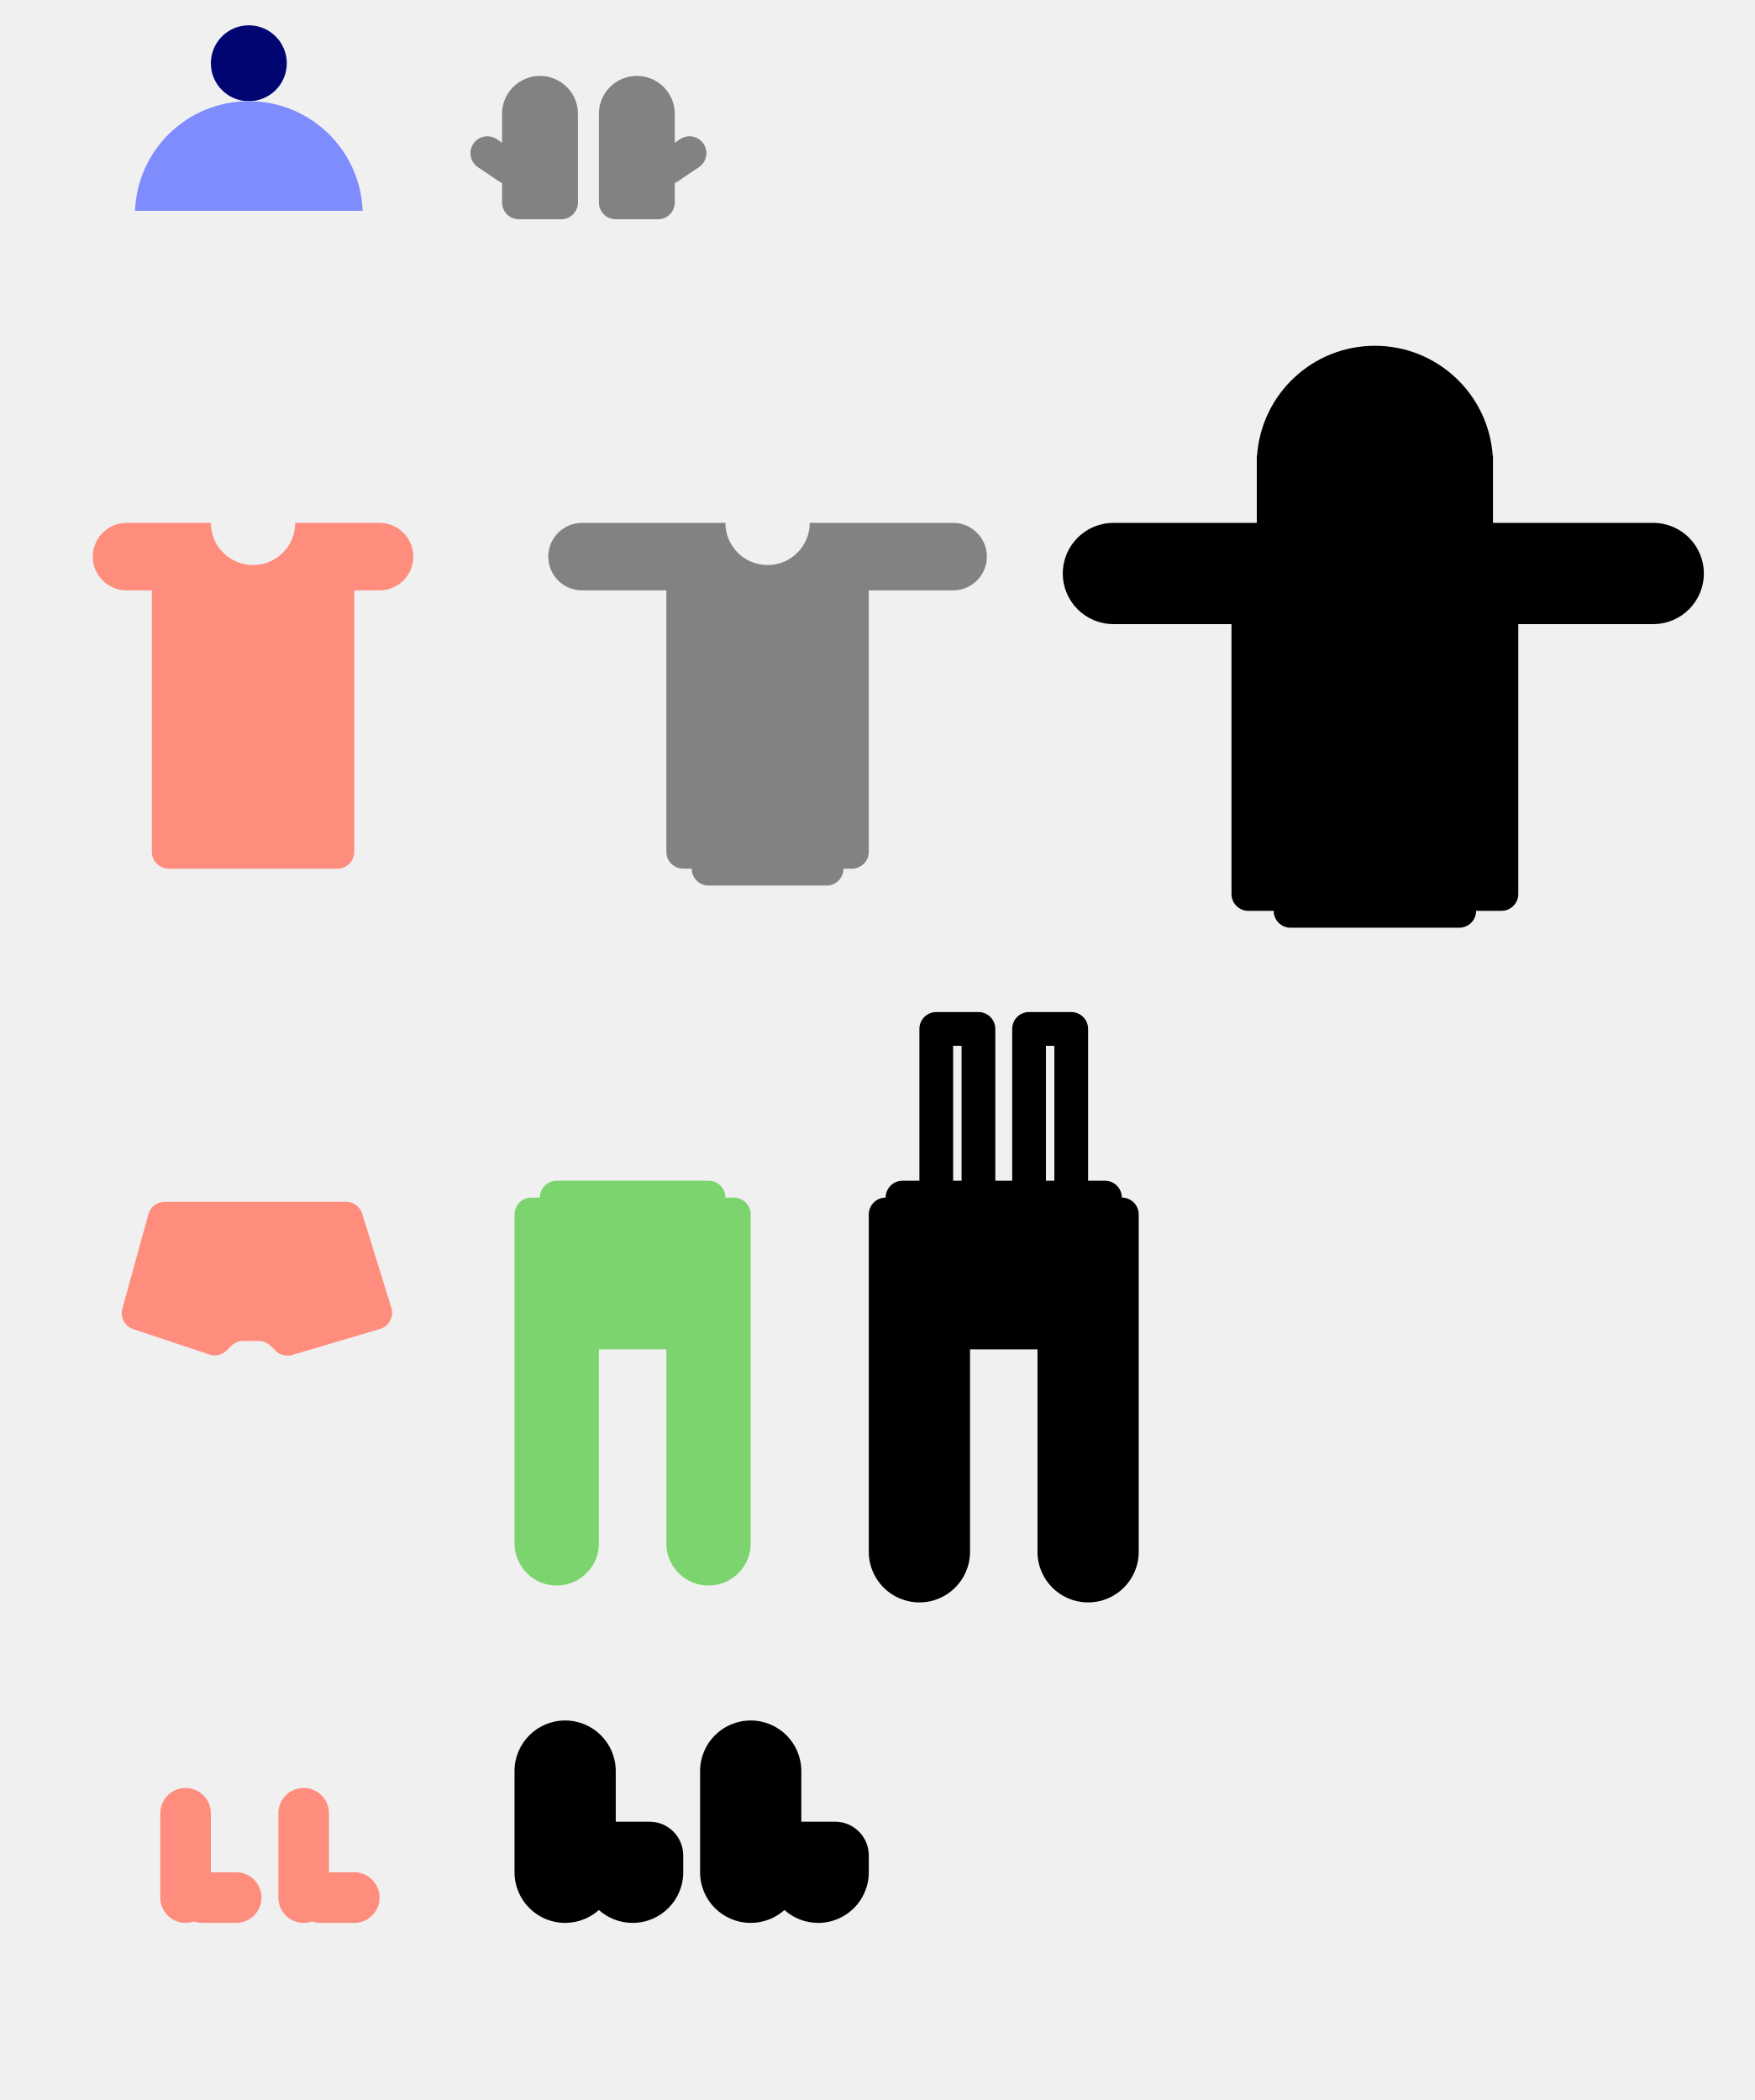
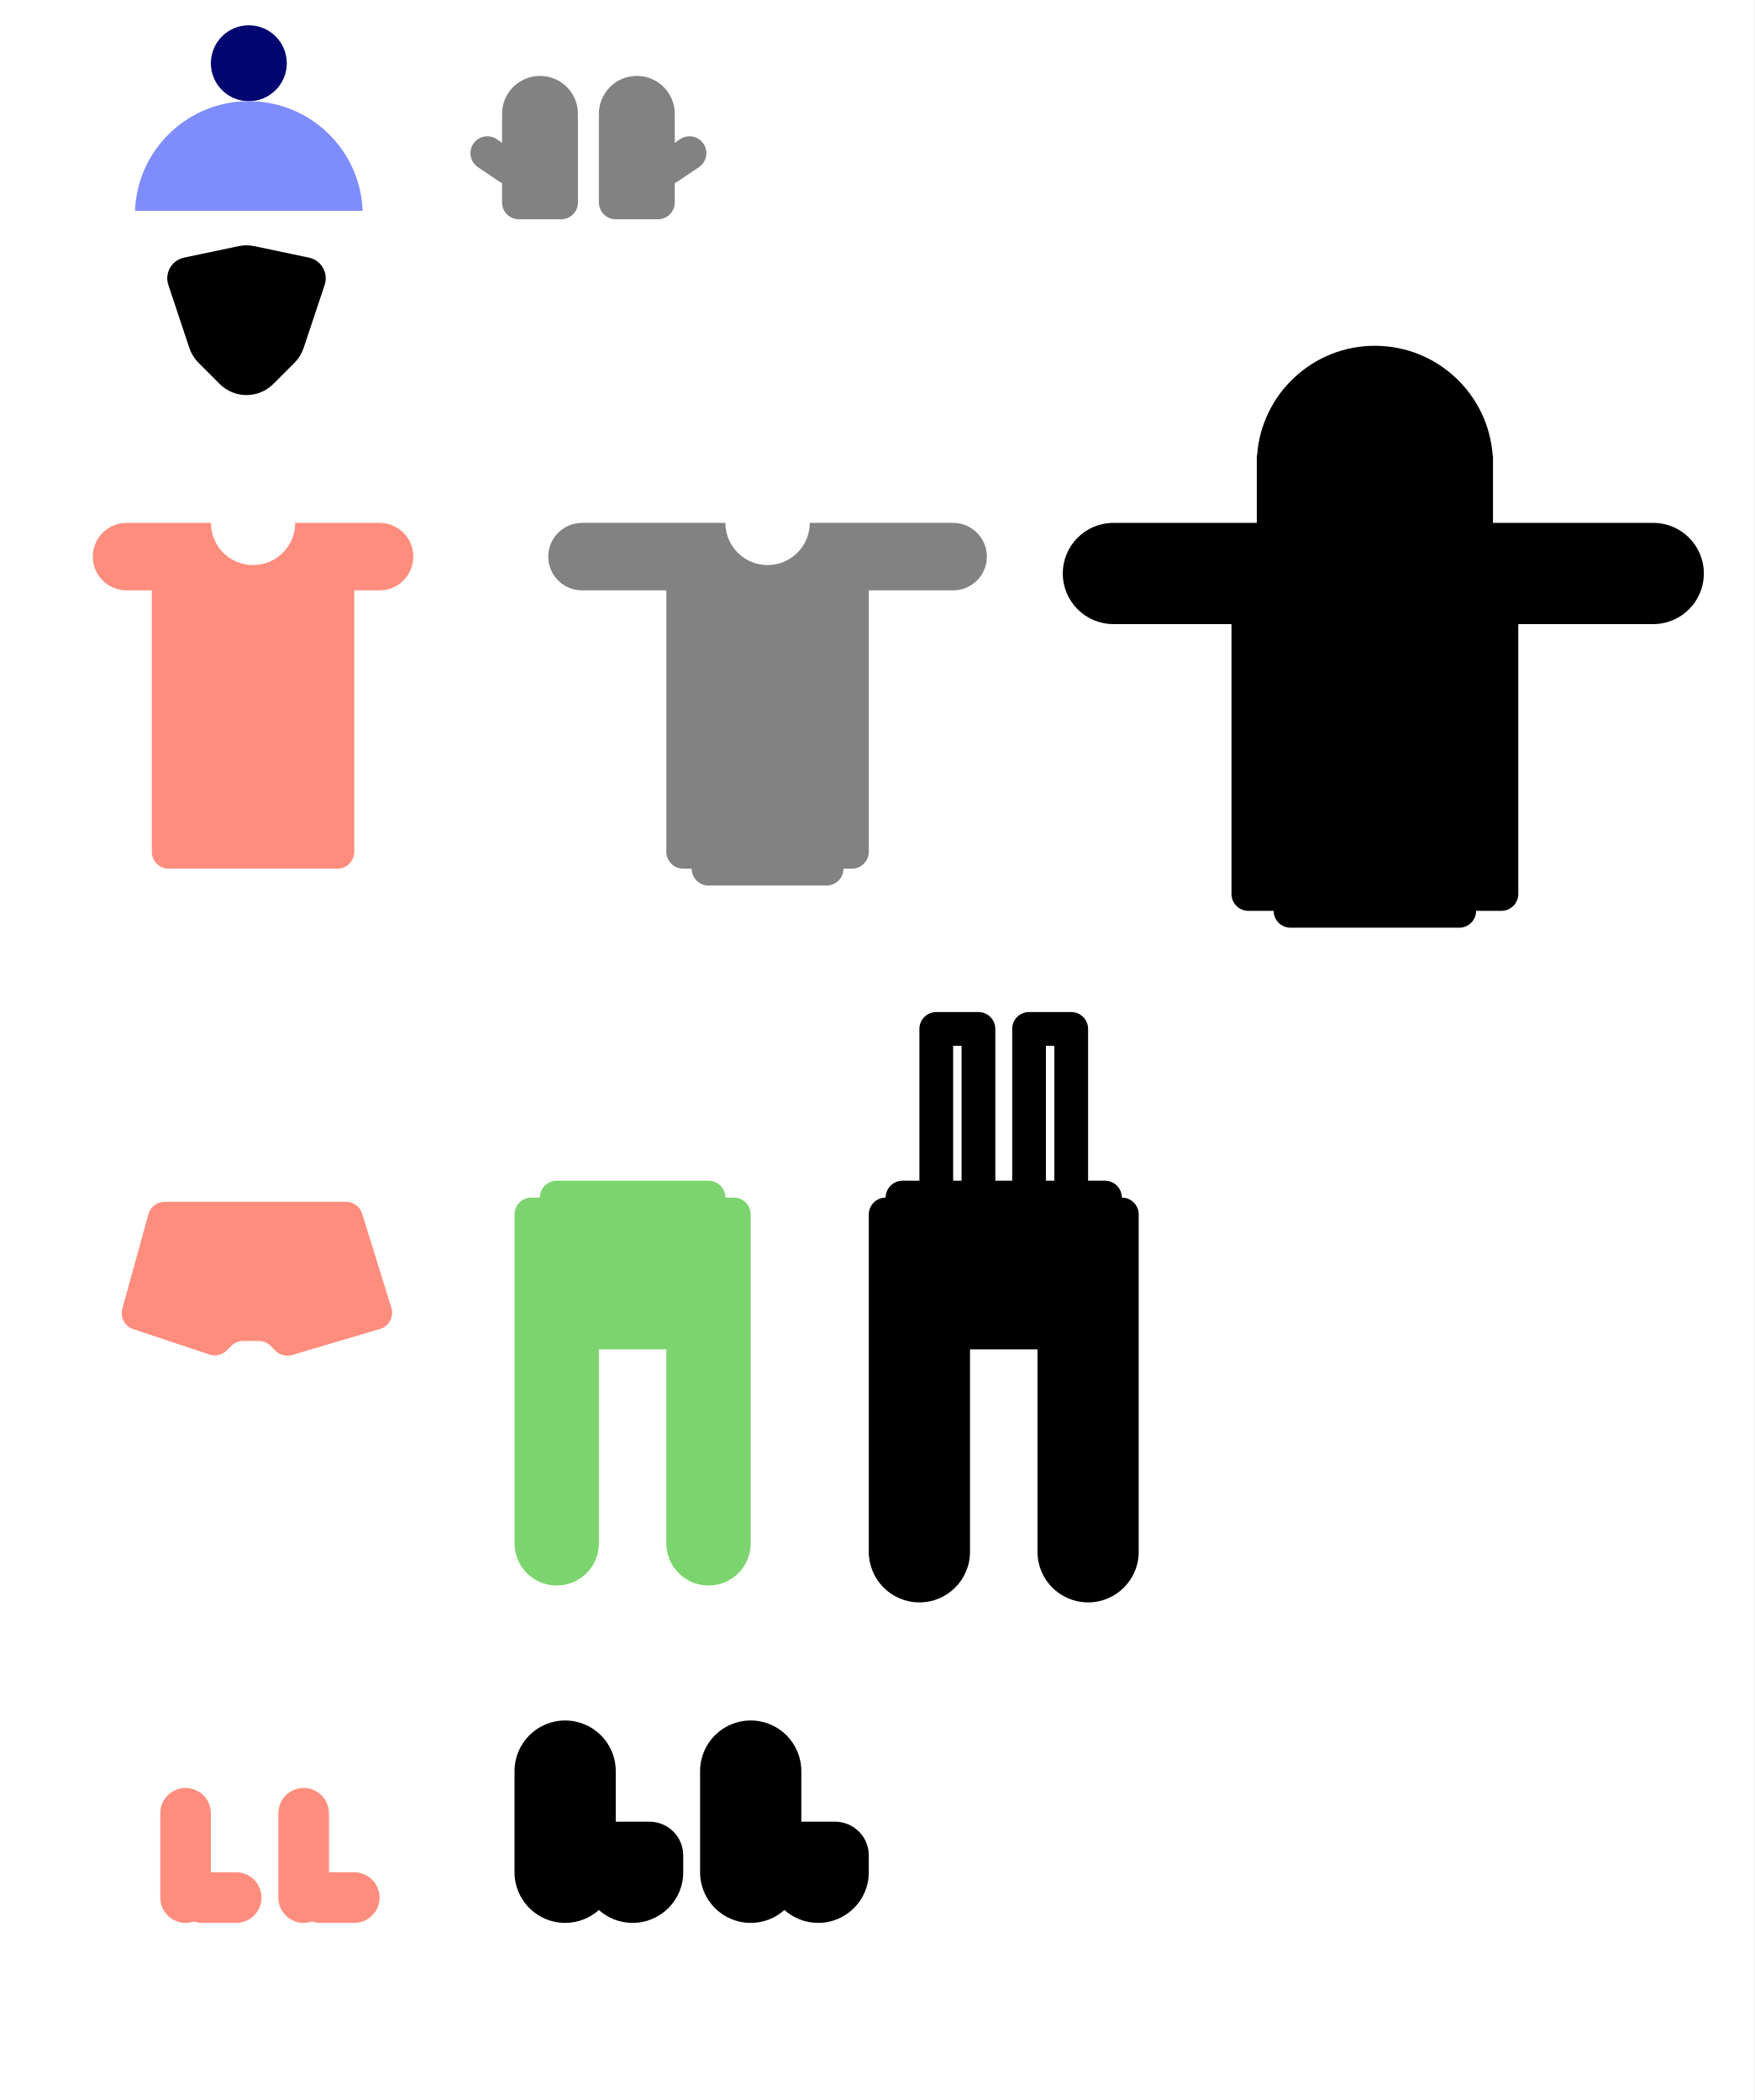
<svg xmlns="http://www.w3.org/2000/svg" width="208" height="249" viewBox="0 0 208 249" fill="none">
+   <rect width="208" height="249" fill="white" />
  <path d="M71 14H80V24C80 25.105 79.105 26 78 26H73C71.895 26 71 25.105 71 24V14Z" fill="#828282" />
  <circle cx="75.5" cy="13.5" r="4.5" fill="#828282" />
  <rect x="76.48" y="19.299" width="7" height="4" rx="2" transform="rotate(-34 76.48 19.2991)" fill="#828282" />
  <path d="M68.52 14H59.52V24C59.52 25.105 60.416 26 61.52 26H66.52C67.625 26 68.52 25.105 68.52 24V14Z" fill="#828282" />
  <circle r="4.5" transform="matrix(-1 0 0 1 64.02 13.5)" fill="#828282" />
  <rect width="7" height="4" rx="2" transform="matrix(-0.829038 -0.559193 -0.559193 0.829038 63.04 19.2991)" fill="#828282" />
  <circle cx="29.5" cy="7.5" r="4.5" fill="#000572" />
  <path fill-rule="evenodd" clip-rule="evenodd" d="M42.991 25H16.009C16.272 17.776 22.212 12 29.5 12C36.788 12 42.728 17.776 42.991 25Z" fill="#7F8CFE" />
  <path fill-rule="evenodd" clip-rule="evenodd" d="M96 62C96 64.761 93.761 67 91 67C88.239 67 86 64.761 86 62H81H69C66.791 62 65 63.791 65 66C65 68.209 66.791 70 69 70H79V101C79 102.105 79.895 103 81 103H82C82 104.105 82.895 105 84 105H98C99.105 105 100 104.105 100 103H101C102.105 103 103 102.105 103 101V70H113C115.209 70 117 68.209 117 66C117 63.791 115.209 62 113 62H101H96Z" fill="#828282" />
  <path fill-rule="evenodd" clip-rule="evenodd" d="M177 55V62H178H196C199.314 62 202 64.686 202 68C202 71.314 199.314 74 196 74H180V106C180 107.105 179.105 108 178 108H175C175 109.105 174.105 110 173 110H153C151.895 110 151 109.105 151 108H148C146.895 108 146 107.105 146 106V74H132C128.686 74 126 71.314 126 68C126 64.686 128.686 62 132 62H148H149V55V54H149.035C149.548 46.735 155.604 41 163 41C170.396 41 176.452 46.735 176.965 54H177V55Z" fill="black" />
  <path d="M14.505 155.171L17.595 143.968C17.834 143.101 18.623 142.5 19.523 142.5H41.027C41.903 142.5 42.677 143.07 42.937 143.907L46.4 155.065C46.73 156.13 46.126 157.259 45.058 157.576L34.641 160.662C33.938 160.87 33.177 160.677 32.659 160.159L32.086 159.586C31.711 159.211 31.202 159 30.672 159H28.828C28.298 159 27.789 159.211 27.414 159.586L26.874 160.126C26.338 160.662 25.546 160.849 24.827 160.609L15.8 157.6C14.791 157.264 14.222 156.196 14.505 155.171Z" fill="#FF8D7E" />
  <path fill-rule="evenodd" clip-rule="evenodd" d="M66 140C64.895 140 64 140.895 64 142H63C61.895 142 61 142.895 61 144V148V158V183C61 185.761 63.239 188 66 188C68.761 188 71 185.761 71 183L71 160H79L79 183C79 185.761 81.239 188 84 188C86.761 188 89 185.761 89 183L89 158.002L89 158L89 148L89 144C89 142.895 88.105 142 87 142H86C86 140.895 85.105 140 84 140H66Z" fill="#7CD46E" />
  <path fill-rule="evenodd" clip-rule="evenodd" d="M113 124V140H114V124H113ZM109 122V140H107C105.895 140 105 140.895 105 142C103.895 142 103 142.895 103 144V147.992L103 148V184C103 187.314 105.686 190 109 190C112.314 190 115 187.314 115 184L115 160H123L123 184C123 187.314 125.686 190 129 190C132.314 190 135 187.314 135 184L135 158.005L135 158V144C135 142.895 134.105 142 133 142C133 140.895 132.105 140 131 140H129V122C129 120.895 128.105 120 127 120H122C120.895 120 120 120.895 120 122V140H118V122C118 120.895 117.105 120 116 120H111C109.895 120 109 120.895 109 122ZM125 140H124V124H125V140Z" fill="black" />
  <line x1="22" y1="215" x2="22" y2="225" stroke="#FF8D7E" stroke-width="6" stroke-linecap="round" />
  <line x1="24" y1="225" x2="28" y2="225" stroke="#FF8D7E" stroke-width="6" stroke-linecap="round" />
  <line x1="36" y1="215" x2="36" y2="225" stroke="#FF8D7E" stroke-width="6" stroke-linecap="round" />
  <line x1="38" y1="225" x2="42" y2="225" stroke="#FF8D7E" stroke-width="6" stroke-linecap="round" />
  <path fill-rule="evenodd" clip-rule="evenodd" d="M67 204C70.314 204 73 206.686 73 210V216H75H77C79.209 216 81 217.791 81 220V222C81 225.314 78.314 228 75 228C73.463 228 72.061 227.422 71 226.472C69.939 227.422 68.537 228 67 228C63.686 228 61 225.314 61 222V210C61 206.686 63.686 204 67 204Z" fill="black" />
  <path fill-rule="evenodd" clip-rule="evenodd" d="M89 204C92.314 204 95 206.686 95 210V216H97H99C101.209 216 103 217.791 103 220V222C103 225.314 100.314 228 97 228C95.463 228 94.061 227.422 93 226.472C91.939 227.422 90.537 228 89 228C85.686 228 83 225.314 83 222V210C83 206.686 85.686 204 89 204Z" fill="black" />
  <path fill-rule="evenodd" clip-rule="evenodd" d="M30 67C32.761 67 35 64.761 35 62H40H45C47.209 62 49 63.791 49 66C49 68.209 47.209 70 45 70H42V101C42 102.105 41.105 103 40 103H20C18.895 103 18 102.105 18 101V70H15C12.791 70 11 68.209 11 66C11 63.791 12.791 62 15 62H20H25C25 64.761 27.239 67 30 67Z" fill="#FF8D7E" />
+   <path d="M22.925 41.104L20.433 33.627C20.055 32.494 20.749 31.284 21.918 31.038L28.4 29.674C28.943 29.559 29.504 29.559 30.048 29.674L36.529 31.038C37.698 31.284 38.392 32.494 38.014 33.628L35.522 41.104C35.326 41.693 34.995 42.229 34.556 42.668L32.052 45.172C30.49 46.734 27.957 46.734 26.395 45.172L23.891 42.668C23.452 42.229 23.121 41.693 22.925 41.104Z" fill="black" stroke="black" />
</svg>
